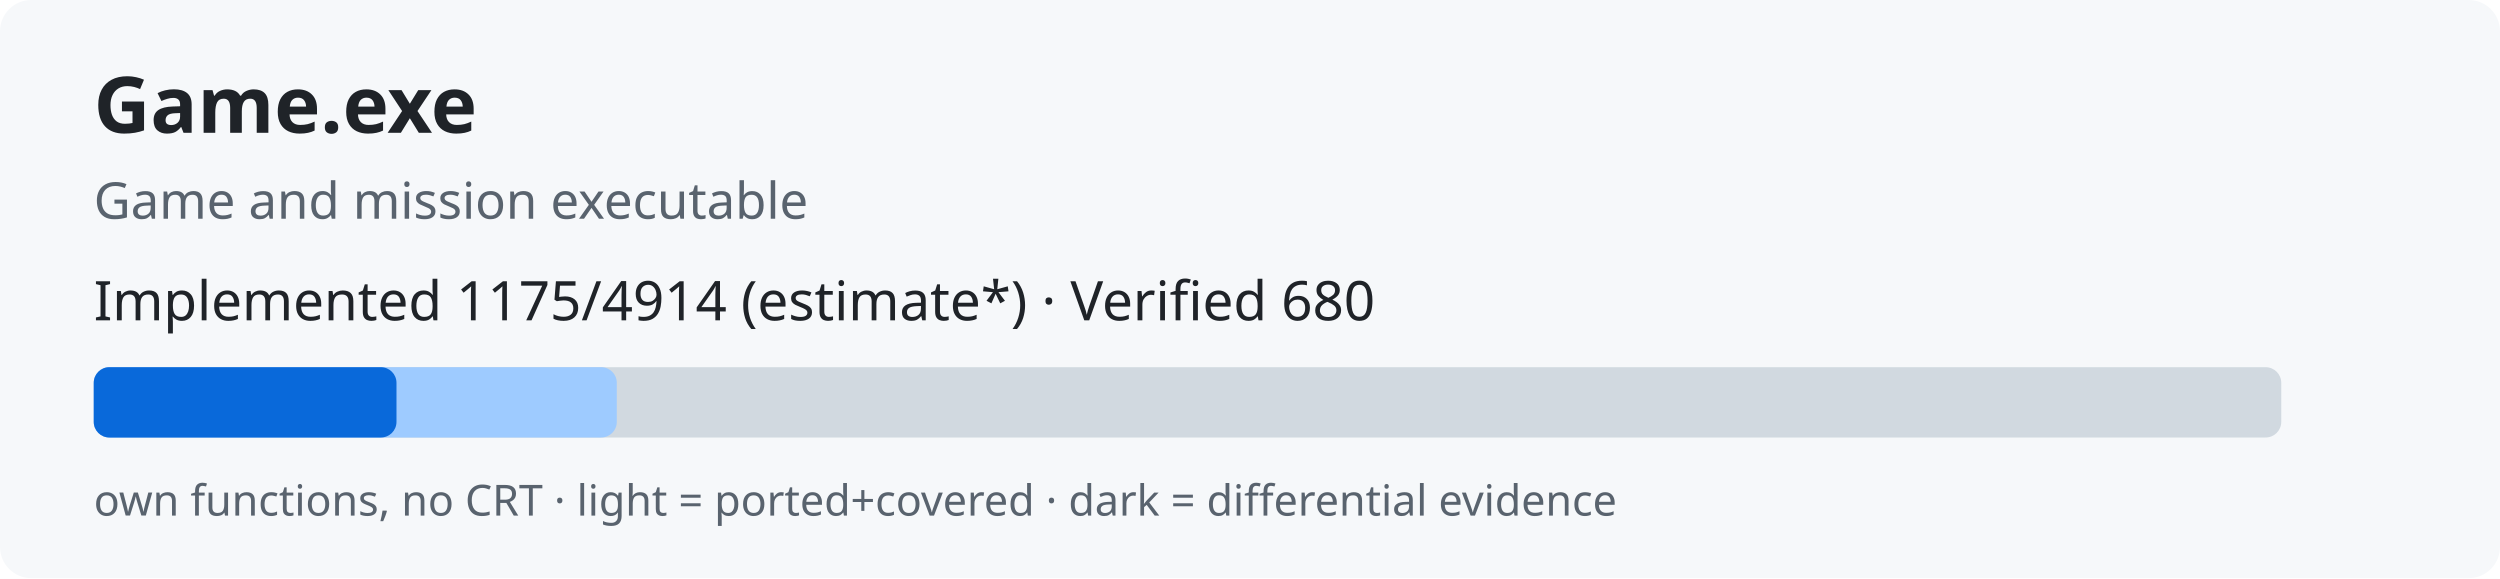
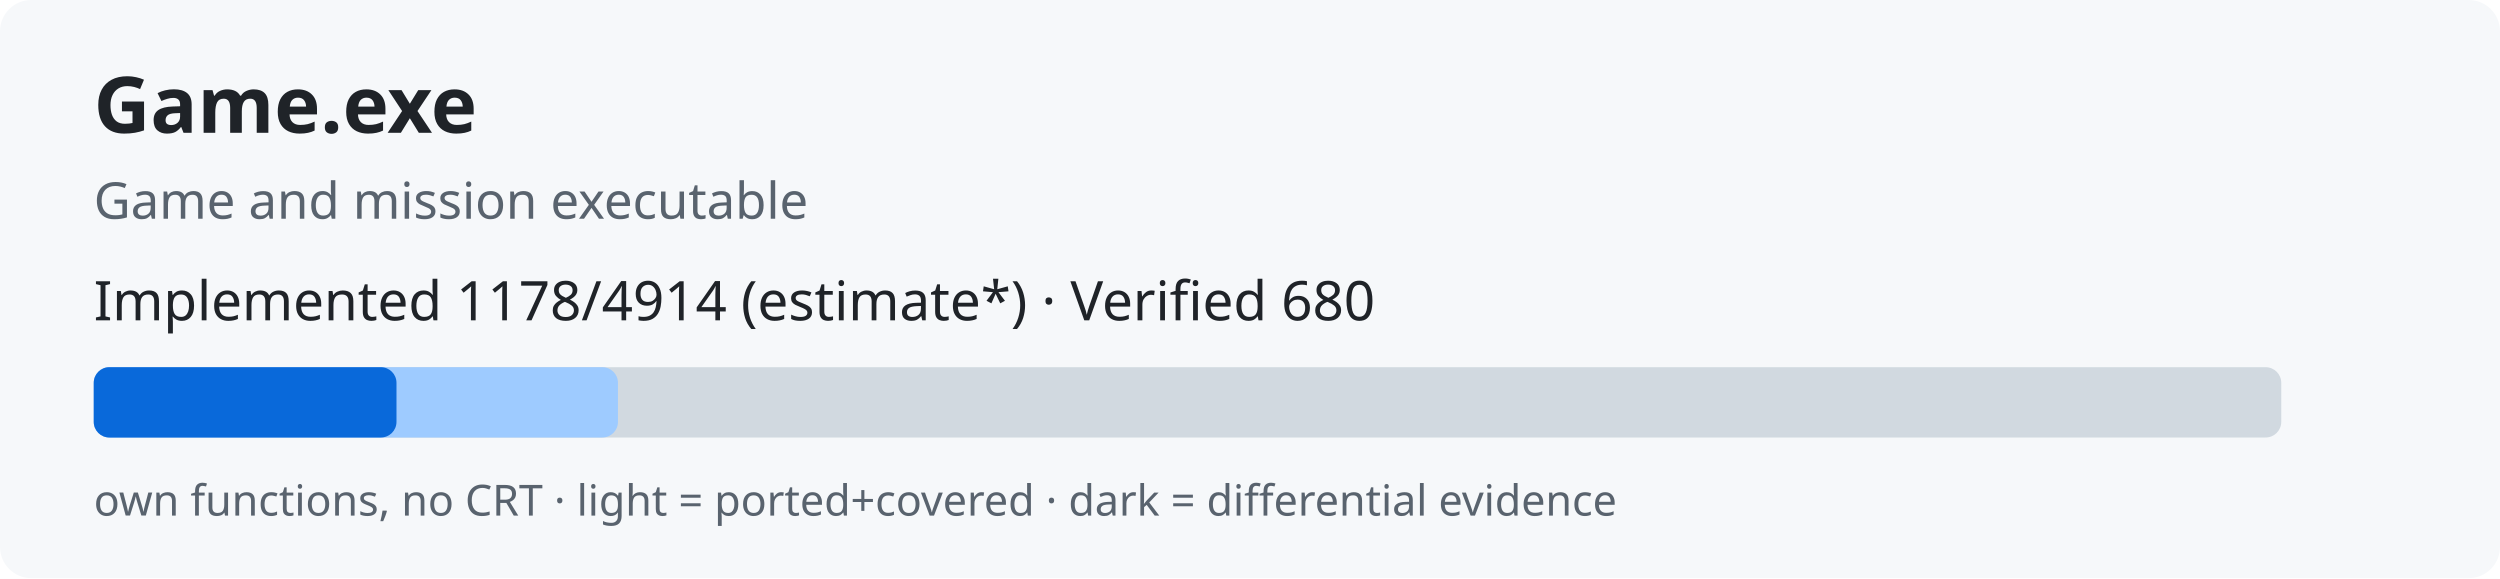
<svg xmlns="http://www.w3.org/2000/svg" width="640" height="148" role="img">
  <rect width="640" height="148" rx="8" fill="#f6f8fa" />
  <text x="24" y="34" font-family="sans-serif" font-size="20" font-weight="bold" fill="#1f2328">Game.exe</text>
  <text x="24" y="56" font-family="sans-serif" font-size="13" fill="#59636e">Game and mission executable</text>
-   <text x="24" y="82" font-family="sans-serif" font-size="14" fill="#1f2328">Implemented 1175/4914 (estimate*) · Verified 680</text>
+   <text x="24" y="82" font-family="sans-serif" font-size="14" fill="#1f2328">Implemented 1178/4914 (estimate*) · Verified 680</text>
  <rect x="24" y="94" width="560" height="18" rx="4" fill="#d1d9e0" />
-   <rect x="24" y="94" width="133.9" height="18" rx="4" fill="#9ecbff" />
+   <rect x="24" y="94" width="134.2" height="18" rx="4" fill="#9ecbff" />
  <rect x="24" y="94" width="77.5" height="18" rx="4" fill="#0969da" />
  <text x="24" y="132" font-family="sans-serif" font-size="11" fill="#59636e">own functions, no CRT · light = ported+covered · dark = differential evidence</text>
</svg>
